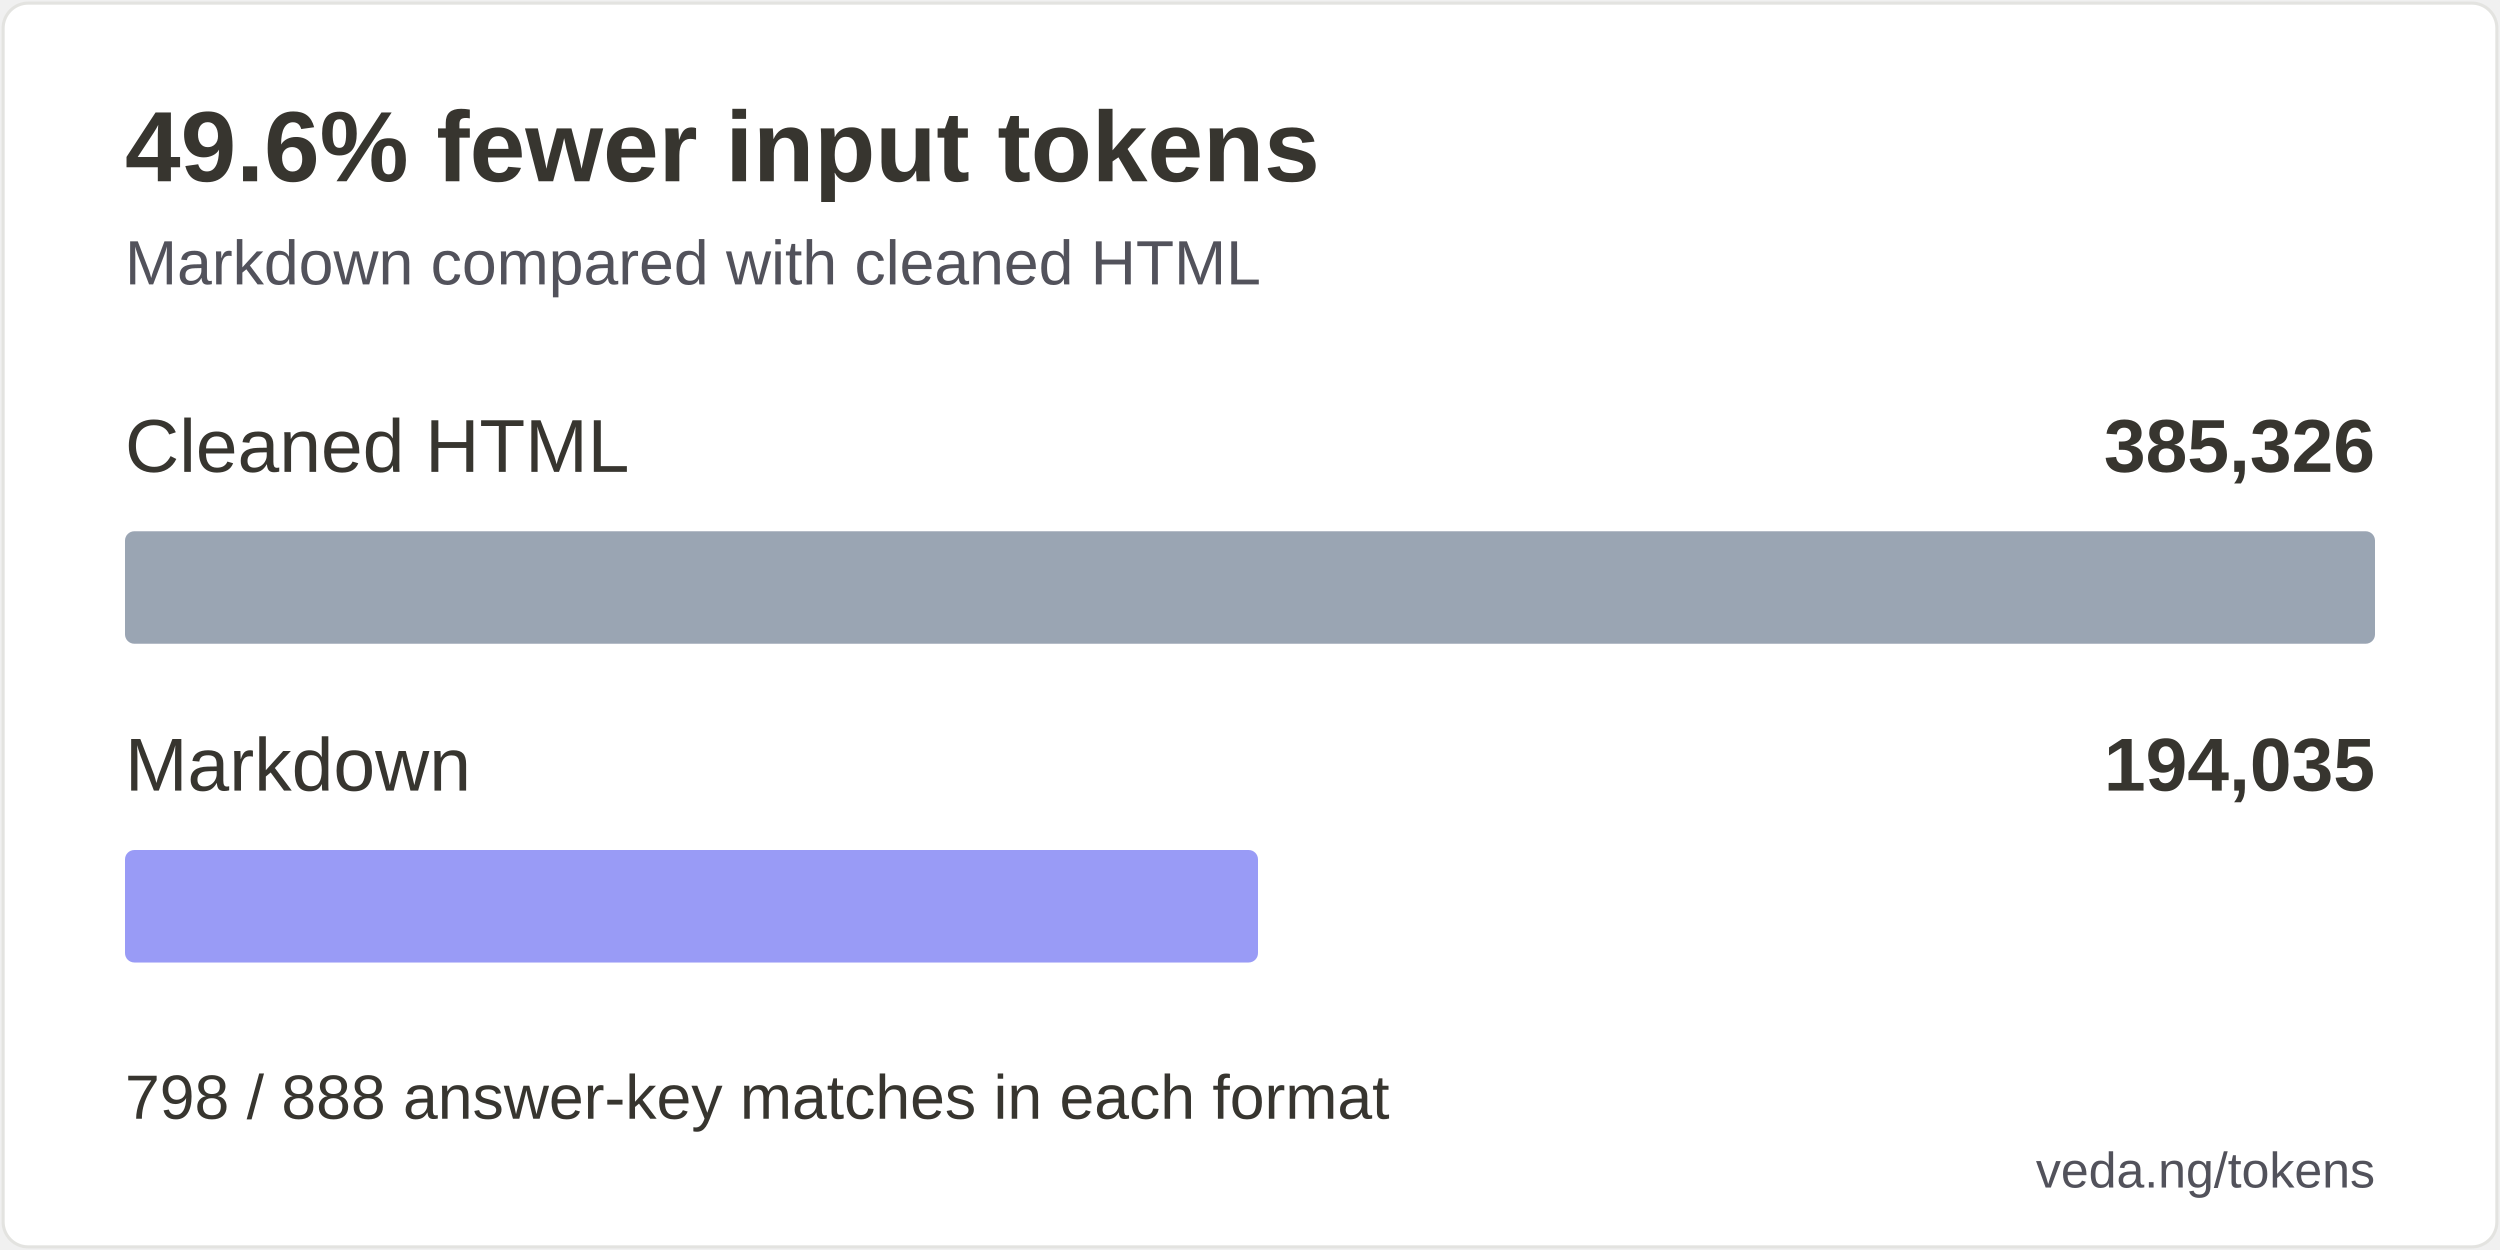
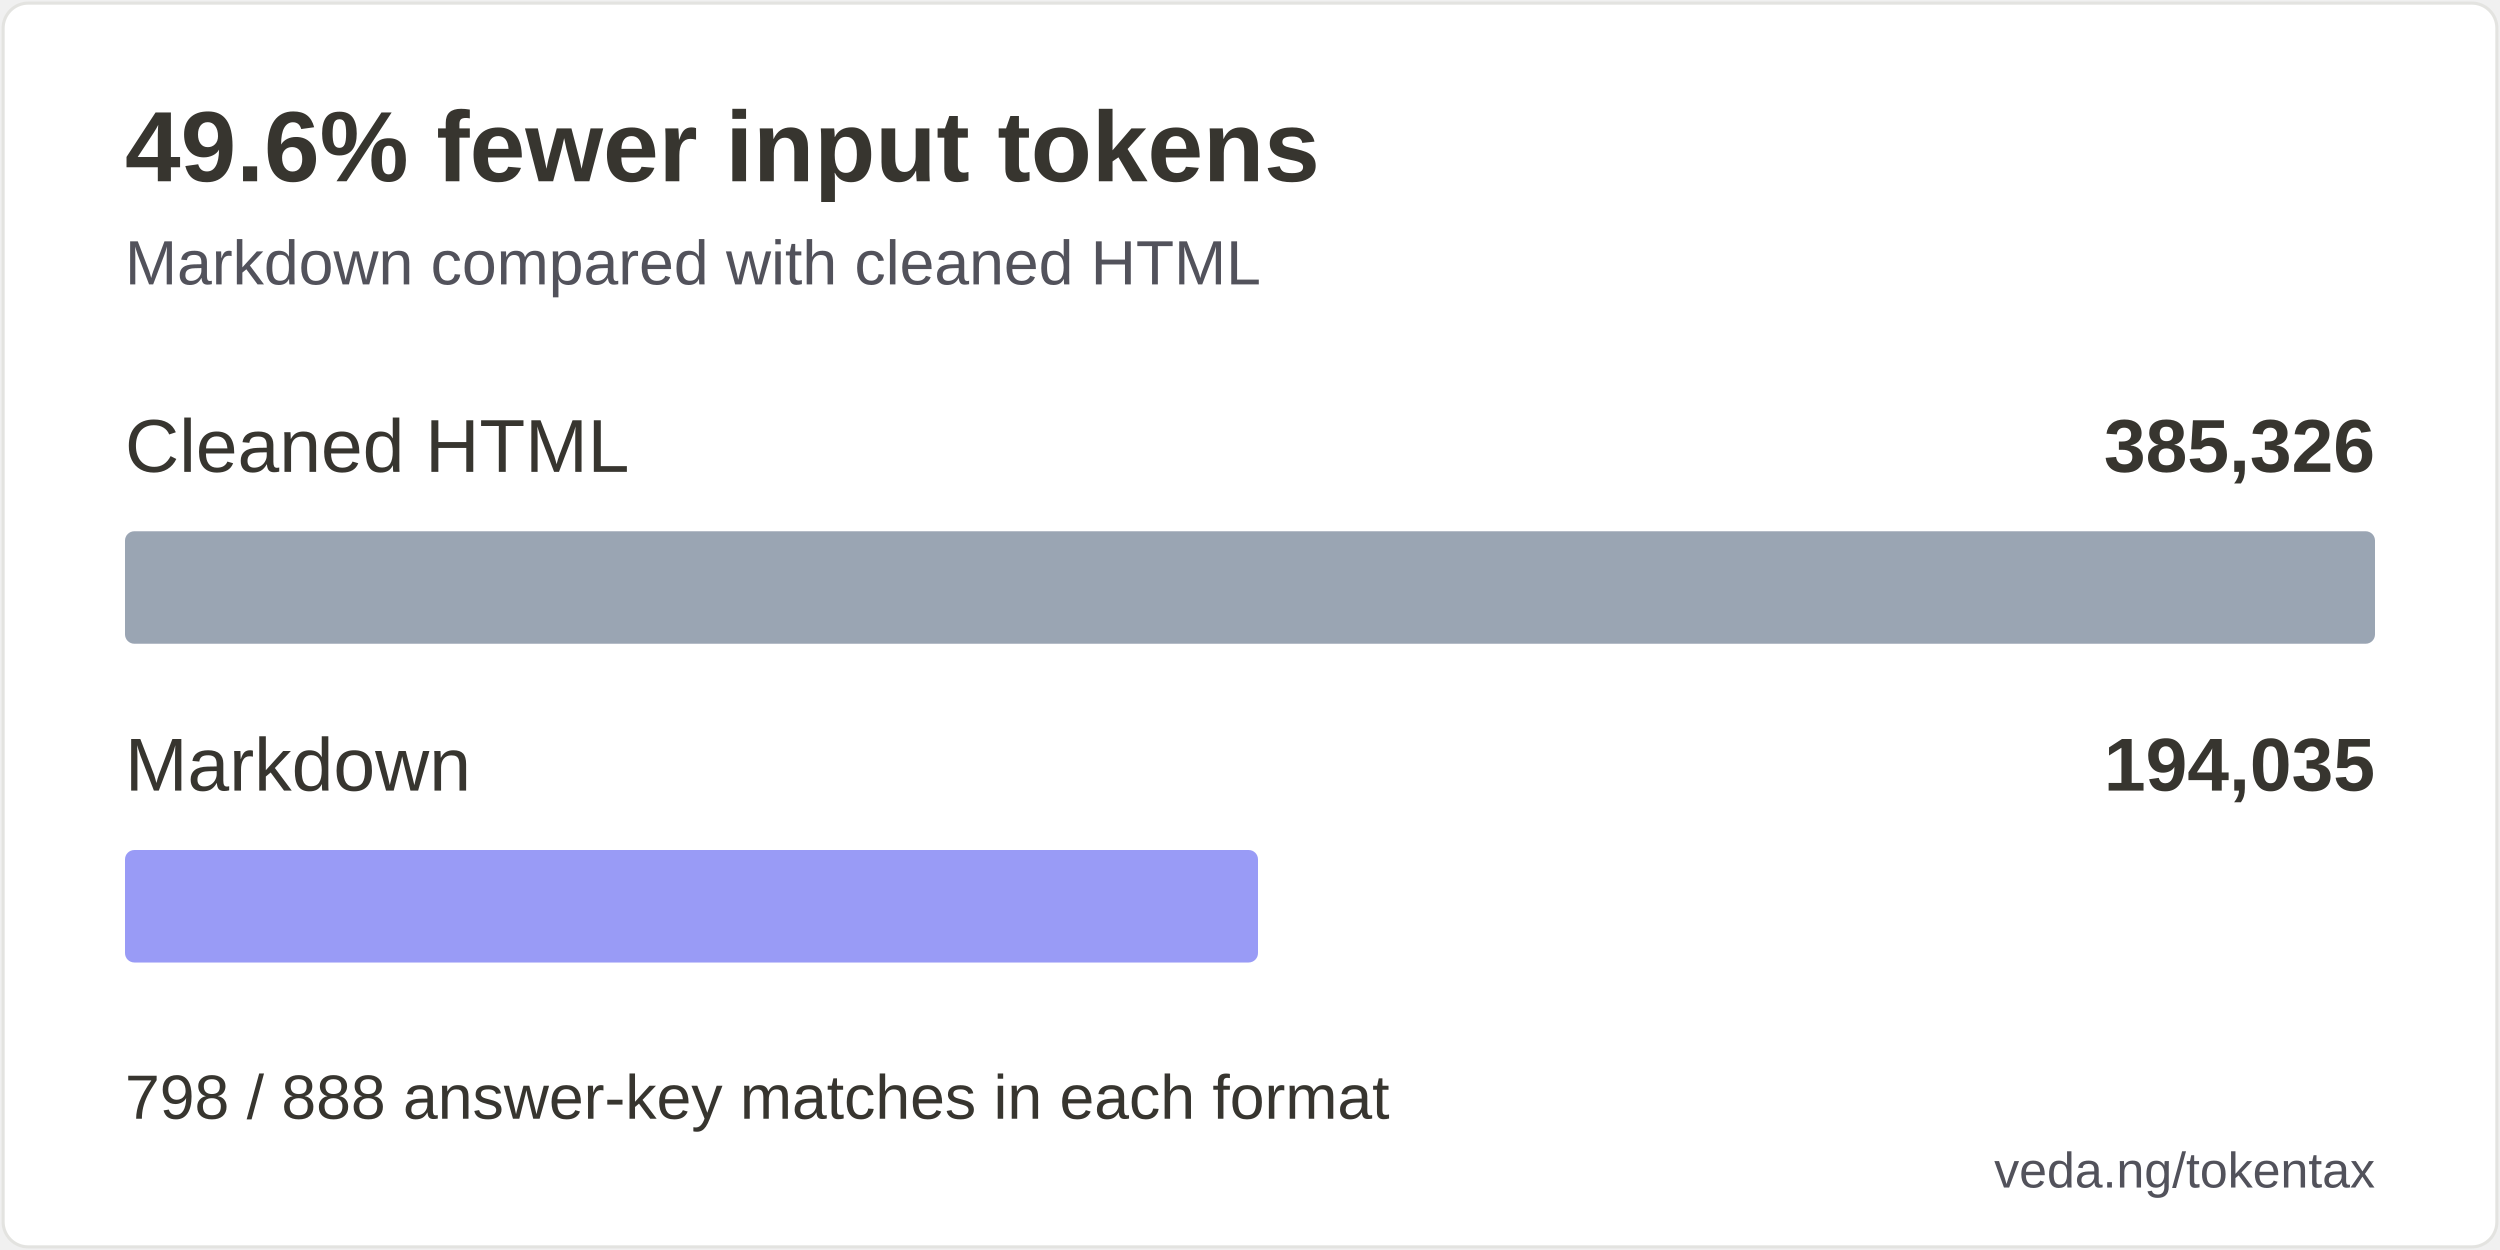
<svg xmlns="http://www.w3.org/2000/svg" width="800" height="400" viewBox="0 0 800 400" role="img" aria-labelledby="title desc">
  <rect x="1" y="1" width="798" height="398" rx="8" fill="#ffffff" stroke="#e3e3e0" />
  <g font-family="Arial, Helvetica, sans-serif" fill="#37352f">
    <text x="40" y="58" font-size="32" font-weight="700">49.6% fewer input tokens</text>
    <text x="40" y="91" font-size="20" fill="#52525b">Markdown compared with cleaned HTML</text>
    <text x="40" y="151" font-size="24">Cleaned HTML</text>
    <text x="760" y="151" font-size="24" font-weight="700" text-anchor="end">385,326</text>
    <rect x="40" y="170" width="720" height="36" rx="3" fill="#64748b" opacity="0.65" />
    <text x="40" y="253" font-size="24">Markdown</text>
    <text x="760" y="253" font-size="24" font-weight="700" text-anchor="end">194,035</text>
    <rect x="40" y="272" width="362.56" height="36" rx="3" fill="#6366f1" opacity="0.65" />
    <text x="40" y="358" font-size="20">798 / 888 answer-key matches in each format</text>
-     <text x="760" y="380" font-size="16" fill="#52525b" text-anchor="end">veda.ng/tokens</text>
+     <text x="760" y="380" font-size="16" fill="#52525b" text-anchor="end">veda.ng/tokentax</text>
  </g>
</svg>
